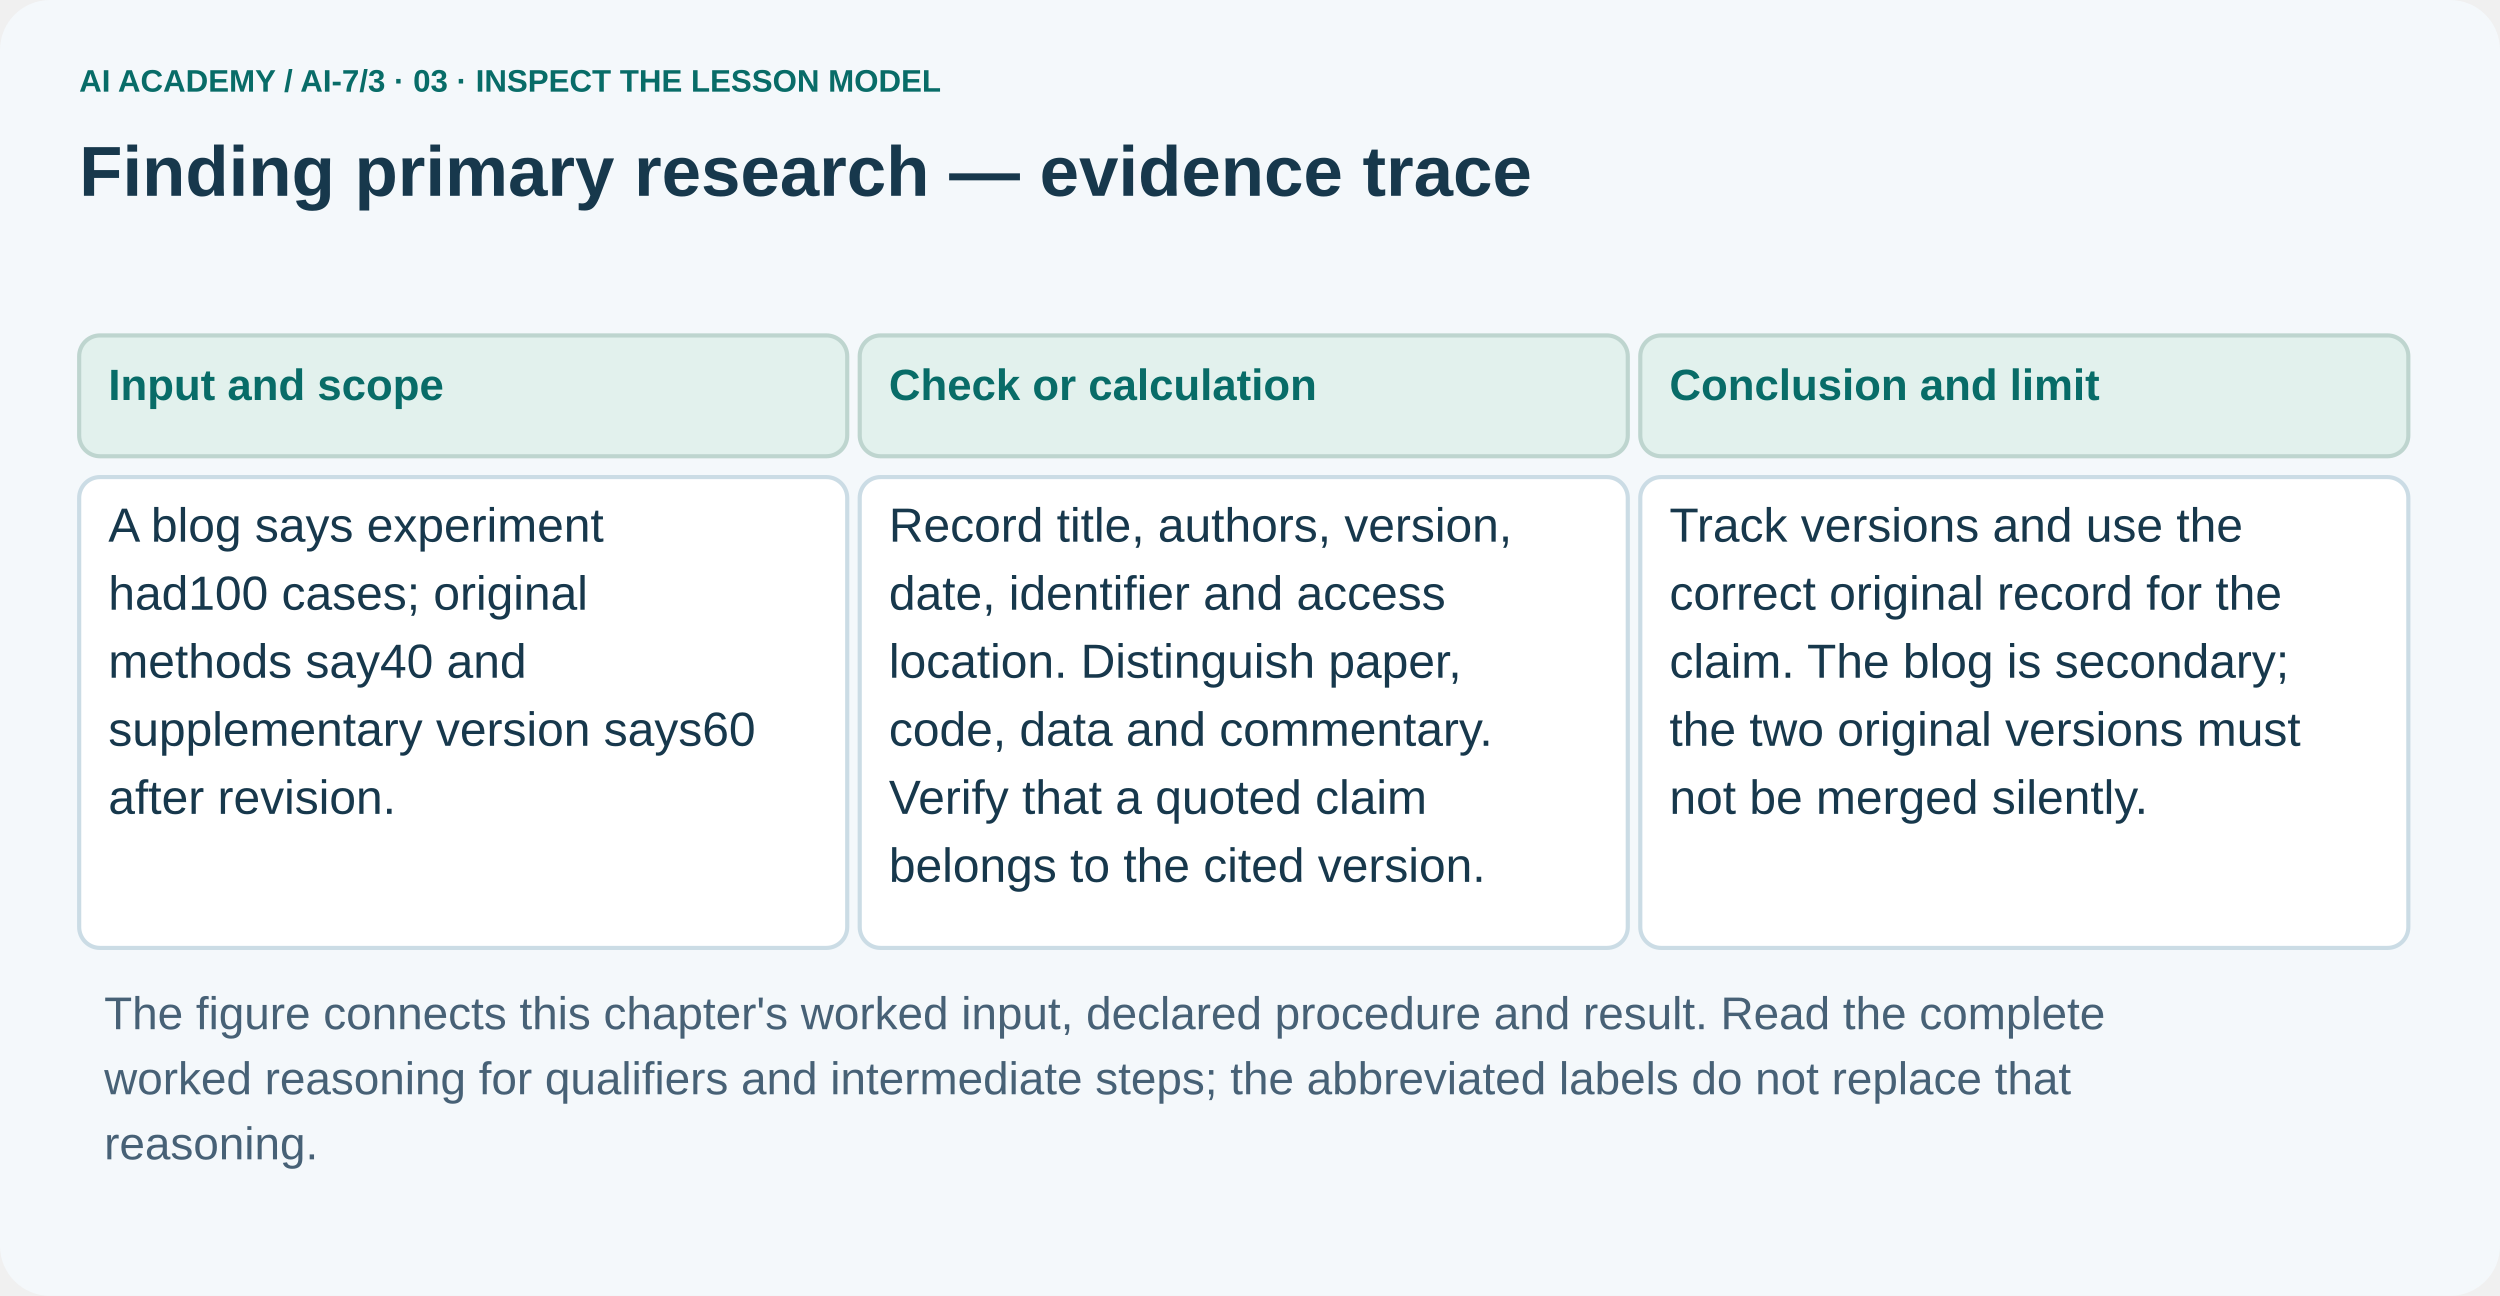
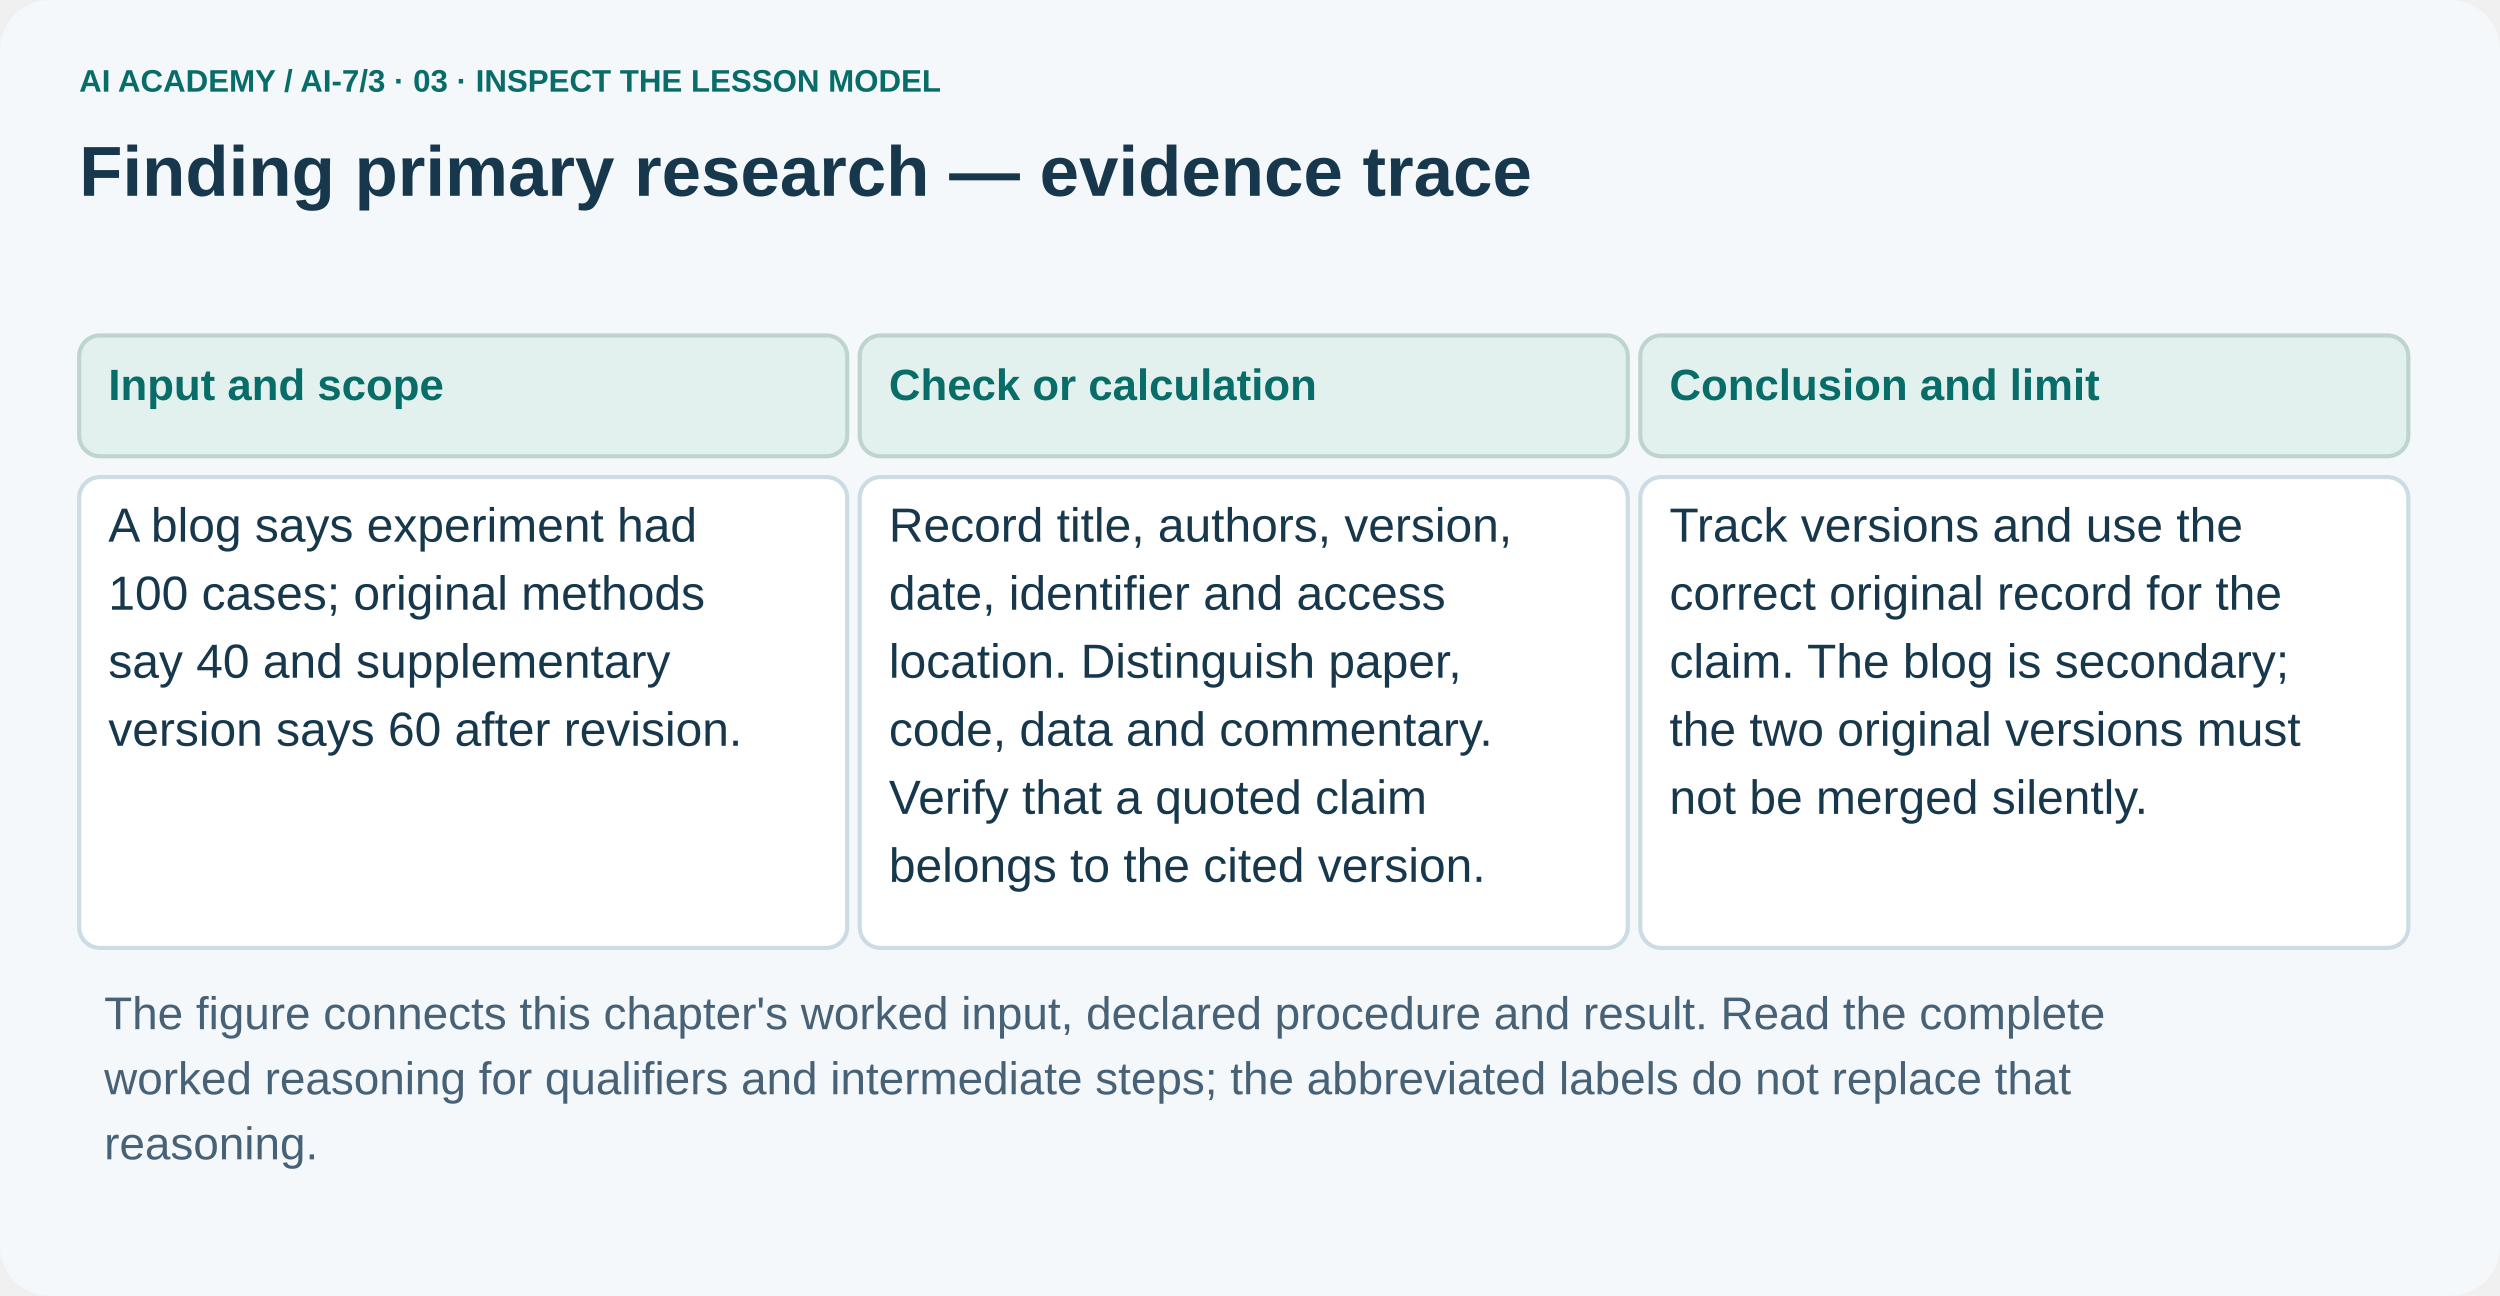
<svg xmlns="http://www.w3.org/2000/svg" width="1200" height="622" viewBox="0 0 1200 622" role="img" aria-labelledby="title desc">
  <defs>
    <marker id="arrow" viewBox="0 0 10 10" refX="9" refY="5" markerWidth="8" markerHeight="8" orient="auto">
      <path d="M0 0L10 5L0 10" fill="#7892a4" />
    </marker>
  </defs>
  <rect width="1200" height="622" rx="24" fill="#f4f8fb" />
  <g font-family="Arial, Helvetica, sans-serif">
    <text x="38" y="44" fill="#086c68" font-size="15" font-weight="750">
      <tspan x="38" dy="0">AI ACADEMY / AI-7/3 · 03 · INSPECT THE LESSON MODEL</tspan>
    </text>
    <text x="38" y="94" fill="#17384c" font-size="34" font-weight="750">
      <tspan x="38" dy="0">Finding primary research — evidence trace</tspan>
    </text>
    <rect x="38.0" y="161" width="368.667" height="58" rx="10" fill="#e2f1ed" stroke="#bed5cf" stroke-width="2" />
    <text x="52.0" y="192" fill="#086c68" font-size="21" font-weight="750">
      <tspan x="52.0" dy="0">Input and scope</tspan>
    </text>
    <rect x="412.667" y="161" width="368.667" height="58" rx="10" fill="#e2f1ed" stroke="#bed5cf" stroke-width="2" />
    <text x="426.667" y="192" fill="#086c68" font-size="21" font-weight="750">
      <tspan x="426.667" dy="0">Check or calculation</tspan>
    </text>
    <rect x="787.333" y="161" width="368.667" height="58" rx="10" fill="#e2f1ed" stroke="#bed5cf" stroke-width="2" />
    <text x="801.333" y="192" fill="#086c68" font-size="21" font-weight="750">
      <tspan x="801.333" dy="0">Conclusion and limit</tspan>
    </text>
    <rect x="38.0" y="229" width="368.667" height="226" rx="10" fill="#fff" stroke="#cbdce5" stroke-width="2" />
    <text x="52.0" y="260" fill="#17384c" font-size="23" font-weight="500">
-       <tspan x="52.0" dy="0">A blog says experiment</tspan>
-       <tspan x="52.0" dy="32.66">had100 cases; original</tspan>
-       <tspan x="52.0" dy="32.66">methods say40 and</tspan>
-       <tspan x="52.0" dy="32.66">supplementary version says60</tspan>
-       <tspan x="52.0" dy="32.66">after revision.</tspan>
+       <tspan x="52.0" dy="0">A blog says experiment had</tspan>
+       <tspan x="52.0" dy="32.66">100 cases; original methods</tspan>
+       <tspan x="52.0" dy="32.66">say 40 and supplementary</tspan>
+       <tspan x="52.0" dy="32.66">version says 60 after revision.</tspan>
    </text>
    <rect x="412.667" y="229" width="368.667" height="226" rx="10" fill="#fff" stroke="#cbdce5" stroke-width="2" />
    <text x="426.667" y="260" fill="#17384c" font-size="23" font-weight="500">
      <tspan x="426.667" dy="0">Record title, authors, version,</tspan>
      <tspan x="426.667" dy="32.66">date, identifier and access</tspan>
      <tspan x="426.667" dy="32.66">location. Distinguish paper,</tspan>
      <tspan x="426.667" dy="32.66">code, data and commentary.</tspan>
      <tspan x="426.667" dy="32.66">Verify that a quoted claim</tspan>
      <tspan x="426.667" dy="32.66">belongs to the cited version.</tspan>
    </text>
    <rect x="787.333" y="229" width="368.667" height="226" rx="10" fill="#fff" stroke="#cbdce5" stroke-width="2" />
    <text x="801.333" y="260" fill="#17384c" font-size="23" font-weight="500">
      <tspan x="801.333" dy="0">Track versions and use the</tspan>
      <tspan x="801.333" dy="32.66">correct original record for the</tspan>
      <tspan x="801.333" dy="32.66">claim. The blog is secondary;</tspan>
      <tspan x="801.333" dy="32.66">the two original versions must</tspan>
      <tspan x="801.333" dy="32.66">not be merged silently.</tspan>
    </text>
    <text x="50" y="494" fill="#476176" font-size="22" font-weight="500">
      <tspan x="50" dy="0">The figure connects this chapter's worked input, declared procedure and result. Read the complete</tspan>
      <tspan x="50" dy="31.24">worked reasoning for qualifiers and intermediate steps; the abbreviated labels do not replace that</tspan>
      <tspan x="50" dy="31.24">reasoning.</tspan>
    </text>
  </g>
</svg>
